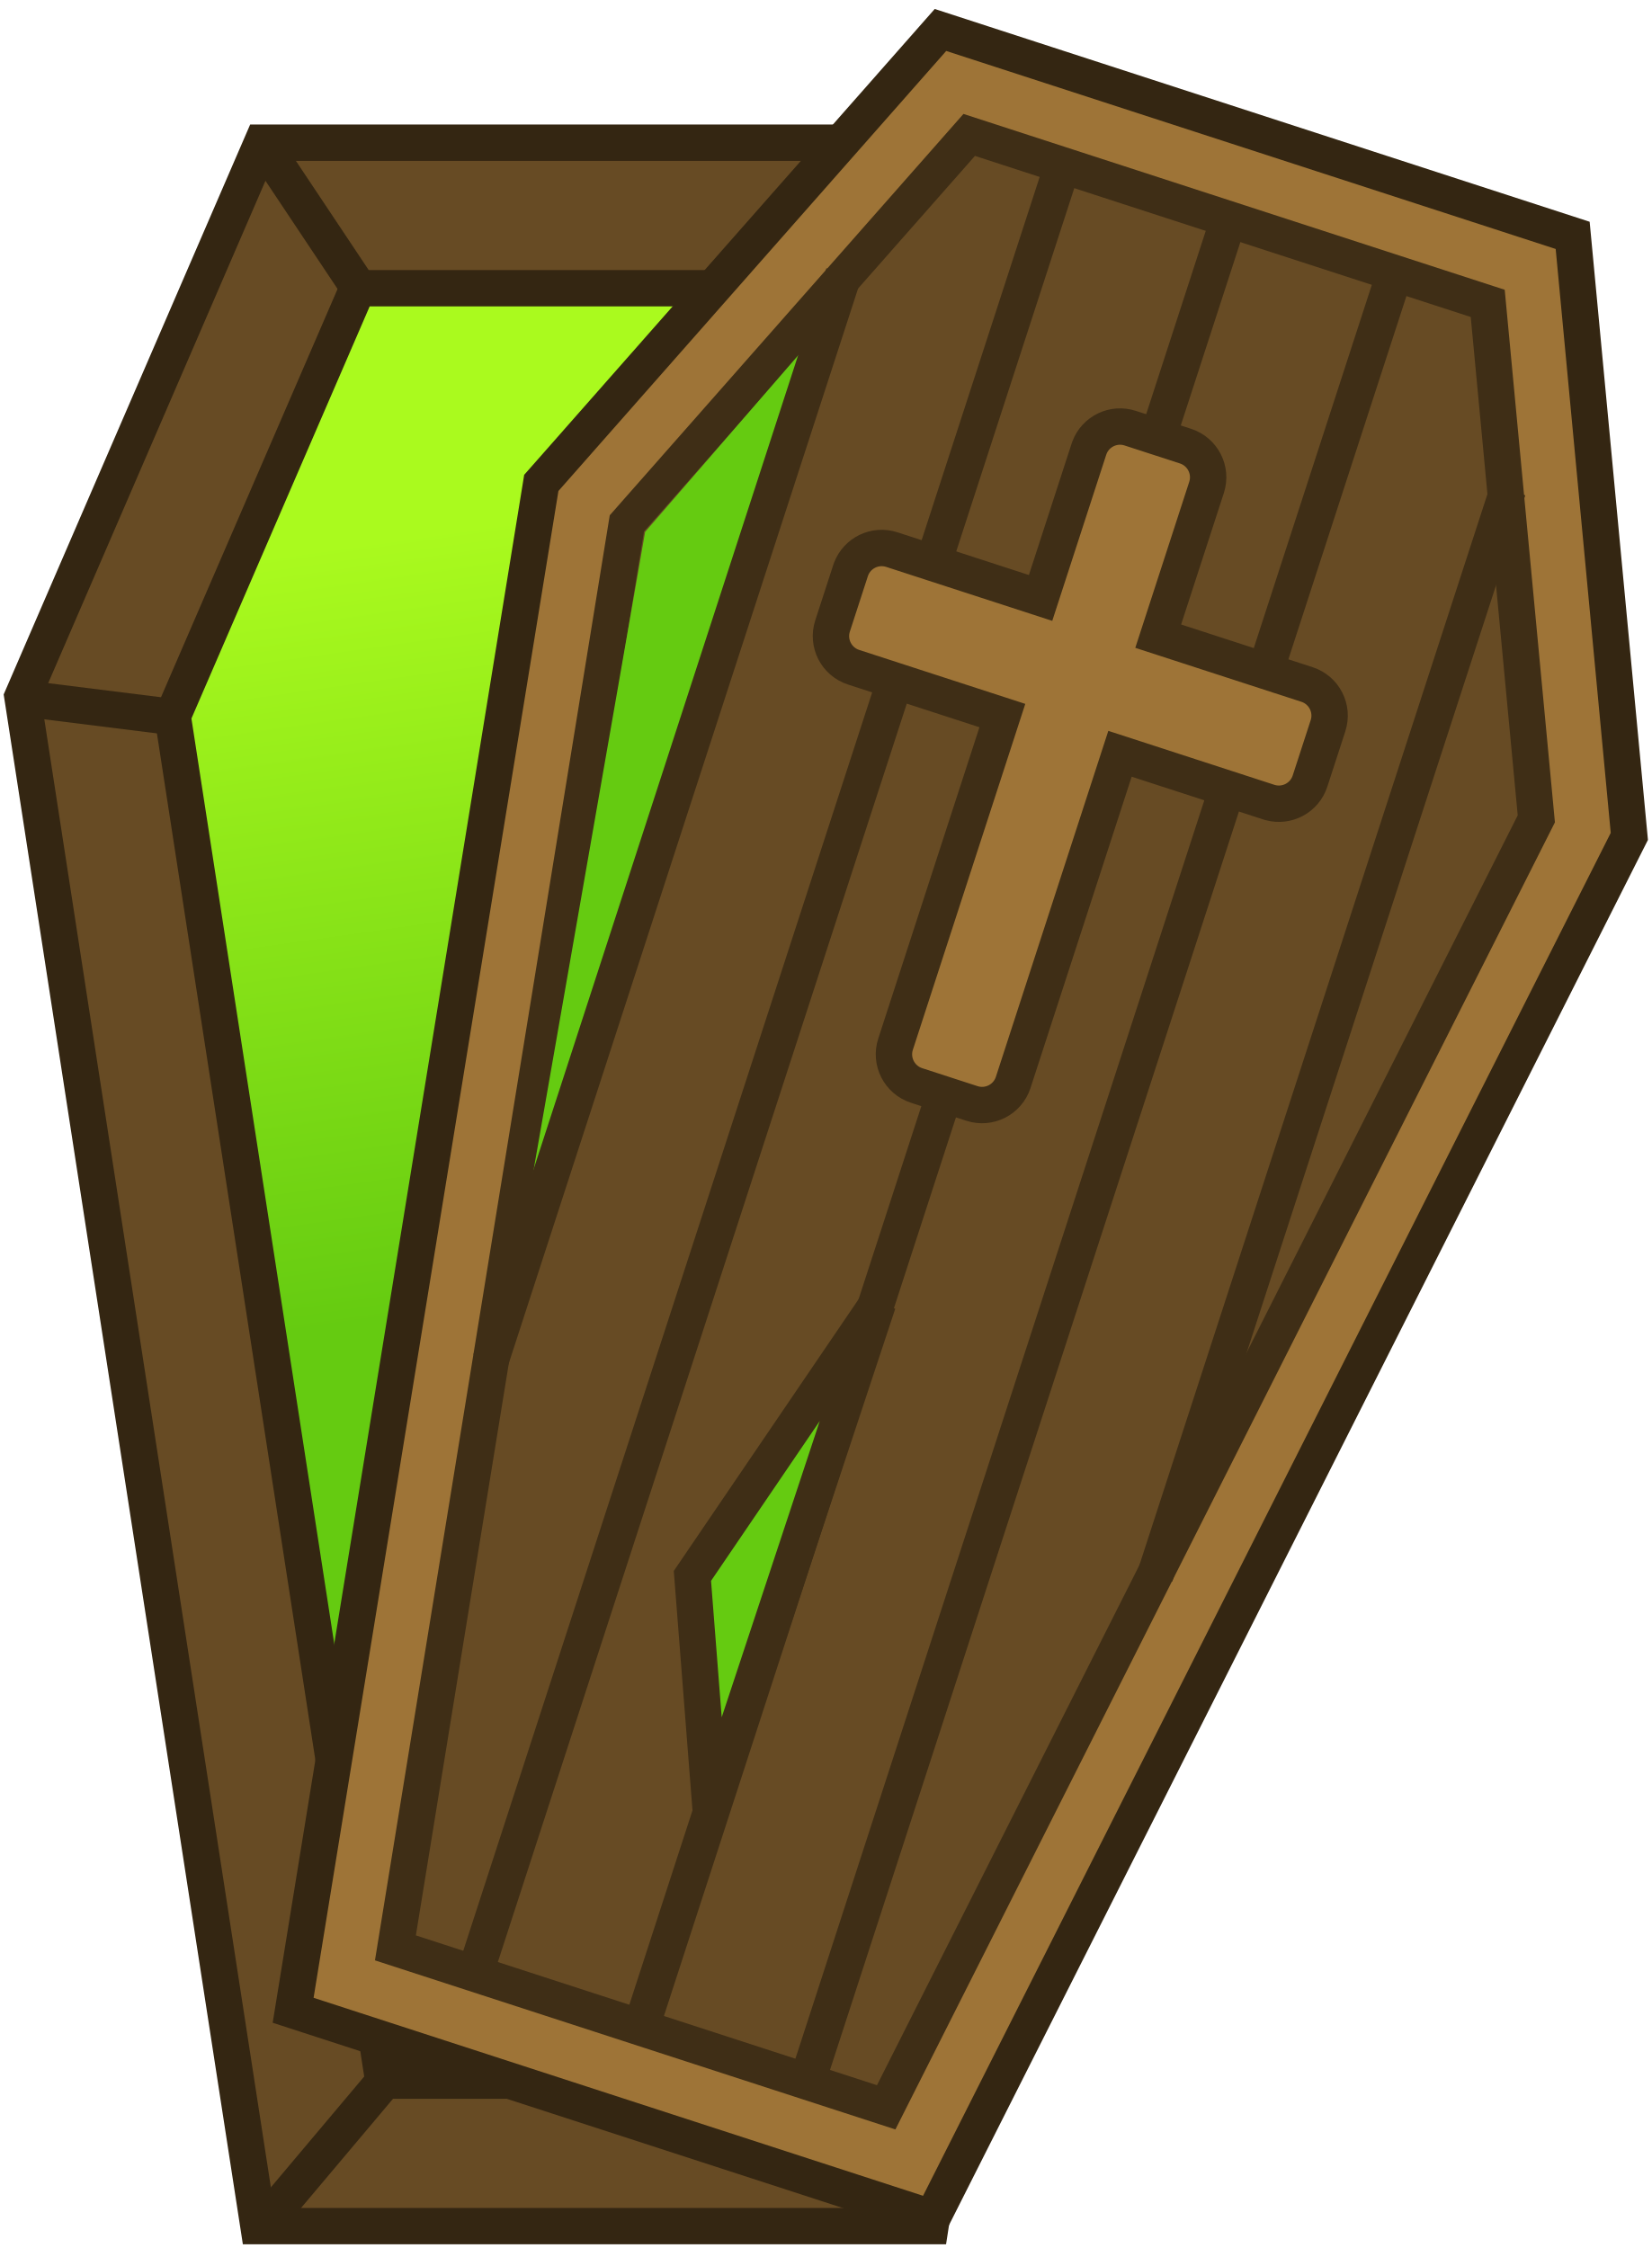
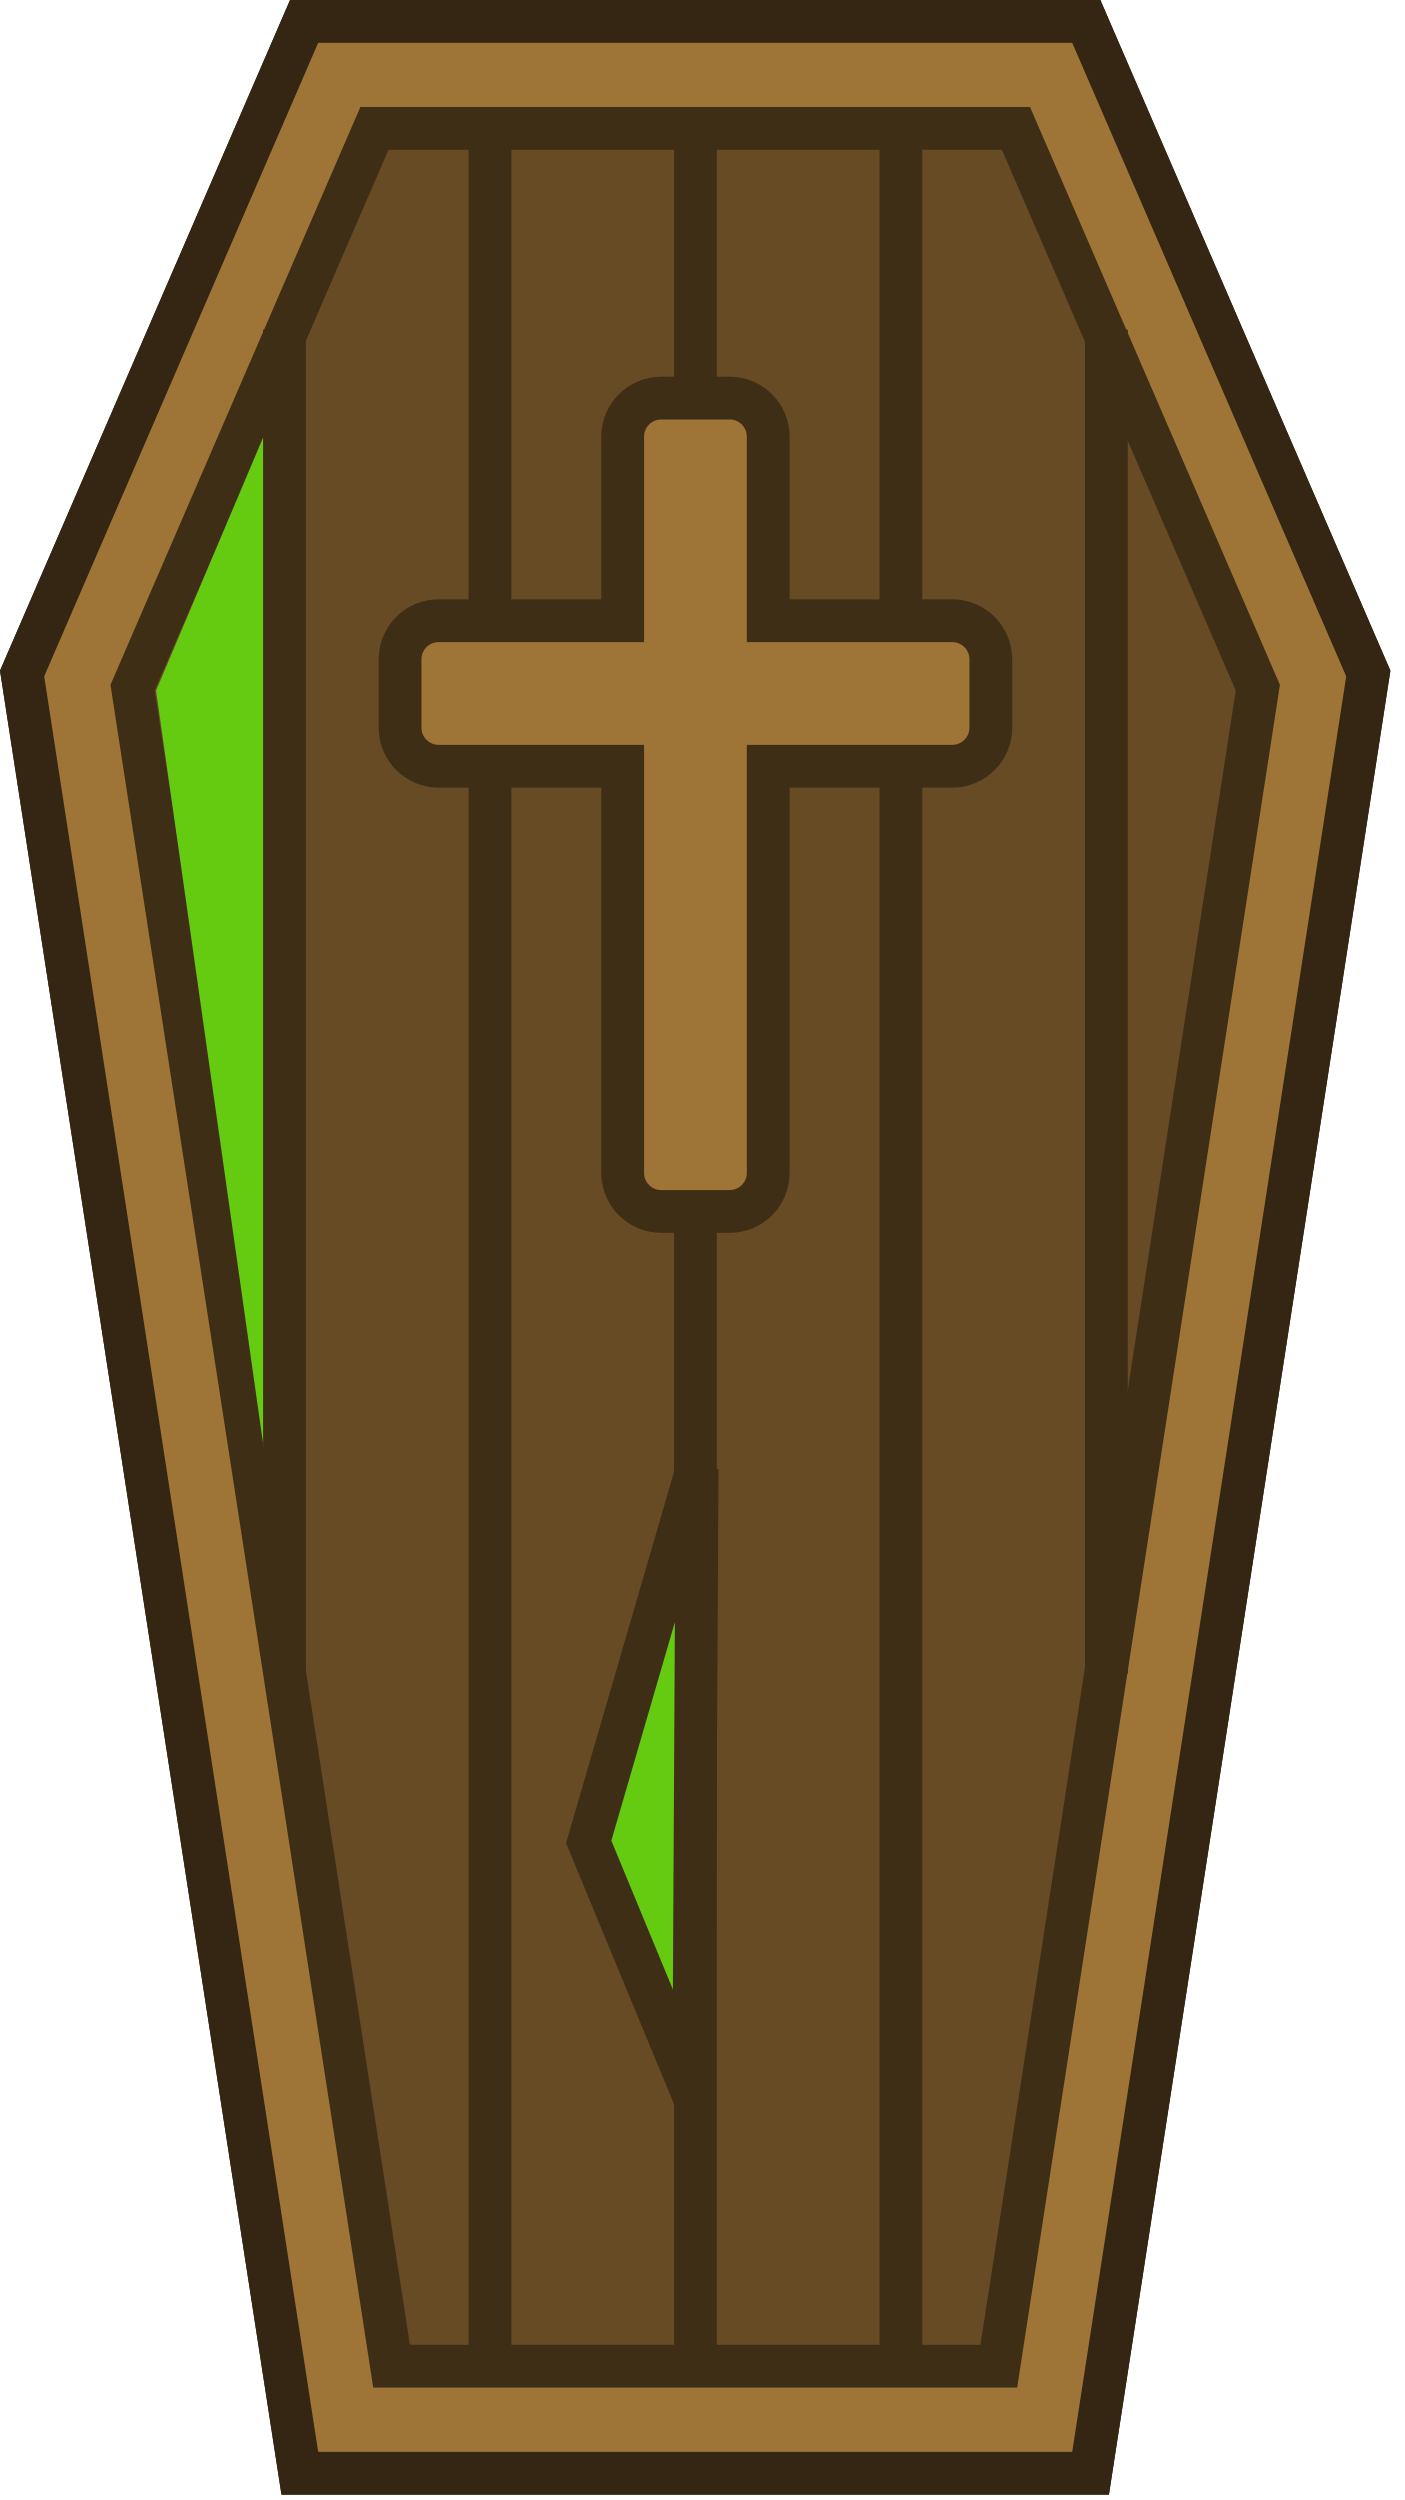
- <svg xmlns="http://www.w3.org/2000/svg" width="227" height="309" viewBox="0 0 227 309" fill="none">
-   <path d="M127.384 19.617L128.037 21.125L160.037 95.123L160.323 95.784L160.212 96.497L128.212 303.873L127.885 305.992H35.523L35.196 303.873L3.196 96.497L3.085 95.784L3.372 95.123L35.372 21.125L36.024 19.617H127.384Z" fill="#674B24" stroke="#342612" stroke-width="5" />
-   <path d="M114.243 39.617L114.895 41.125L139.391 97.772L139.677 98.433L139.567 99.145L111.062 283.873L110.735 285.992H52.673L52.346 283.873L23.84 99.145L23.73 98.433L24.016 97.772L48.513 41.125L49.166 39.617H114.243Z" fill="url(#paint0_linear_3666_4778)" stroke="#342612" stroke-width="5" />
-   <path d="M216.149 32.351L216.304 33.986L223.871 114.251L223.939 114.968L223.613 115.612L129.097 302.95L128.131 304.864L40.289 276.323L40.633 274.206L74.282 67.092L74.397 66.379L74.874 65.839L128.174 5.351L129.26 4.119L216.149 32.351Z" fill="#9E7437" stroke="#342612" stroke-width="5" />
-   <path d="M204.475 41.701L211.154 112.555L121.799 289.664L54.346 267.747L86.157 71.941L133.209 18.545L204.475 41.701Z" fill="#674B24" stroke="#3F2E16" stroke-width="5" />
-   <path d="M168.562 31.081L88.063 278.832" stroke="#3F2E16" stroke-width="5" />
-   <path d="M145.736 23.665L65.237 271.415" stroke="#3F2E16" stroke-width="5" />
-   <path d="M191.387 38.498L110.888 286.248" stroke="#3F2E16" stroke-width="5" />
-   <path d="M88.666 73.115L114.667 43.115L70.666 176.115L88.666 73.115Z" fill="#65CB11" />
-   <path d="M207.259 67.313L158.744 216.629" stroke="#3F2E16" stroke-width="5" />
-   <path d="M162.941 61.325C165.304 62.093 166.598 64.632 165.83 66.995L159.186 87.443L179.634 94.087C181.997 94.855 183.291 97.393 182.523 99.757L180.051 107.365C179.307 109.655 176.901 110.941 174.602 110.321L174.38 110.255L153.933 103.611L139.254 148.786C138.486 151.15 135.948 152.443 133.584 151.675L125.975 149.203C123.612 148.435 122.318 145.896 123.086 143.533L137.765 98.358L117.317 91.714C114.953 90.946 113.66 88.407 114.428 86.043L116.9 78.435L116.977 78.217C117.826 75.992 120.28 74.802 122.57 75.546L143.018 82.19L149.662 61.742L149.739 61.523C150.588 59.299 153.042 58.109 155.332 58.853L162.941 61.325Z" fill="#9E7437" stroke="#3F2E16" stroke-width="5" />
-   <path d="M115.958 37.648L67.442 186.963" stroke="#3F2E16" stroke-width="5" />
-   <path d="M36.666 20.616L50.666 41.615" stroke="#342612" stroke-width="5" />
-   <path d="M4.167 96.115L24.166 98.615" stroke="#342612" stroke-width="5" />
-   <path d="M37.166 304.616L53.166 285.616" stroke="#342612" stroke-width="5" />
-   <path d="M95.166 216.616L97.666 248.616L120.667 179.116L95.166 216.616Z" fill="#65CB11" stroke="#3F2E16" stroke-width="5" />
+ <svg xmlns="http://www.w3.org/2000/svg" width="164" height="292" viewBox="0 0 164 292" fill="none">
+   <path d="M126.879 2.5L127.531 4.008L159.531 78.006L159.818 78.667L159.707 79.38L127.707 286.756L127.38 288.875H35.018L34.691 286.756L2.691 79.38L2.58 78.667L2.866 78.006L34.867 4.008L35.519 2.5H126.879Z" fill="#674B24" stroke="#342612" stroke-width="5" />
+   <path d="M113.738 22.5L114.39 24.008L138.886 80.654L139.172 81.315L139.062 82.027L110.557 266.756L110.23 268.875H52.168L51.841 266.756L23.335 82.027L23.225 81.315L23.511 80.654L48.008 24.008L48.66 22.5H113.738Z" fill="url(#paint0_linear_3702_5255)" stroke="#342612" stroke-width="5" />
+   <path d="M126.879 2.5L127.531 4.008L159.531 78.006L159.818 78.667L159.707 79.38L127.707 286.756L127.38 288.875H35.018L34.691 286.756L2.691 79.38L2.58 78.667L2.866 78.006L34.867 4.008L35.519 2.5H126.879Z" fill="#9E7437" stroke="#342612" stroke-width="5" />
+   <path d="M118.665 15L146.913 80.322L116.661 276.375H45.737L15.484 80.322L43.732 15H118.665Z" fill="#674B24" stroke="#3F2E16" stroke-width="5" />
+   <path d="M81.228 15.998V276.498" stroke="#3F2E16" stroke-width="5" />
+   <path d="M57.228 15.998V276.498" stroke="#3F2E16" stroke-width="5" />
+   <path d="M105.228 15.998V276.498" stroke="#3F2E16" stroke-width="5" />
+   <path d="M18.233 80.664L33.69 44.098L32.942 184.185L18.233 80.664Z" fill="#65CB11" />
+   <path d="M129.228 38.498V195.498" stroke="#3F2E16" stroke-width="5" />
+   <path d="M85.228 46.498C87.713 46.498 89.728 48.513 89.728 50.998V72.498H111.228C113.713 72.498 115.728 74.513 115.728 76.998V84.998C115.728 87.484 113.713 89.498 111.228 89.498H89.728V136.998C89.728 139.484 87.713 141.498 85.228 141.498H77.228C74.743 141.498 72.728 139.484 72.728 136.998V89.498H51.228C48.743 89.498 46.728 87.484 46.728 84.998V76.998L46.734 76.767C46.854 74.389 48.82 72.498 51.228 72.498H72.728V50.998C72.728 48.513 74.743 46.498 77.228 46.498H85.228Z" fill="#9E7437" stroke="#3F2E16" stroke-width="5" />
+   <path d="M33.228 38.498V195.498" stroke="#3F2E16" stroke-width="5" />
+   <path d="M68.759 215.132L81.025 244.793L81.423 171.587L68.759 215.132Z" fill="#65CB11" stroke="#3F2E16" stroke-width="5" />
  <defs>
-     <linearGradient id="paint0_linear_3666_4778" x1="55.166" y1="73.615" x2="70.166" y2="179.116" gradientUnits="userSpaceOnUse">
+     <linearGradient id="paint0_linear_3702_5255" x1="54.661" y1="56.498" x2="69.661" y2="161.998" gradientUnits="userSpaceOnUse">
      <stop stop-color="#AAFA1E" />
      <stop offset="1" stop-color="#65CB11" />
    </linearGradient>
  </defs>
</svg>
